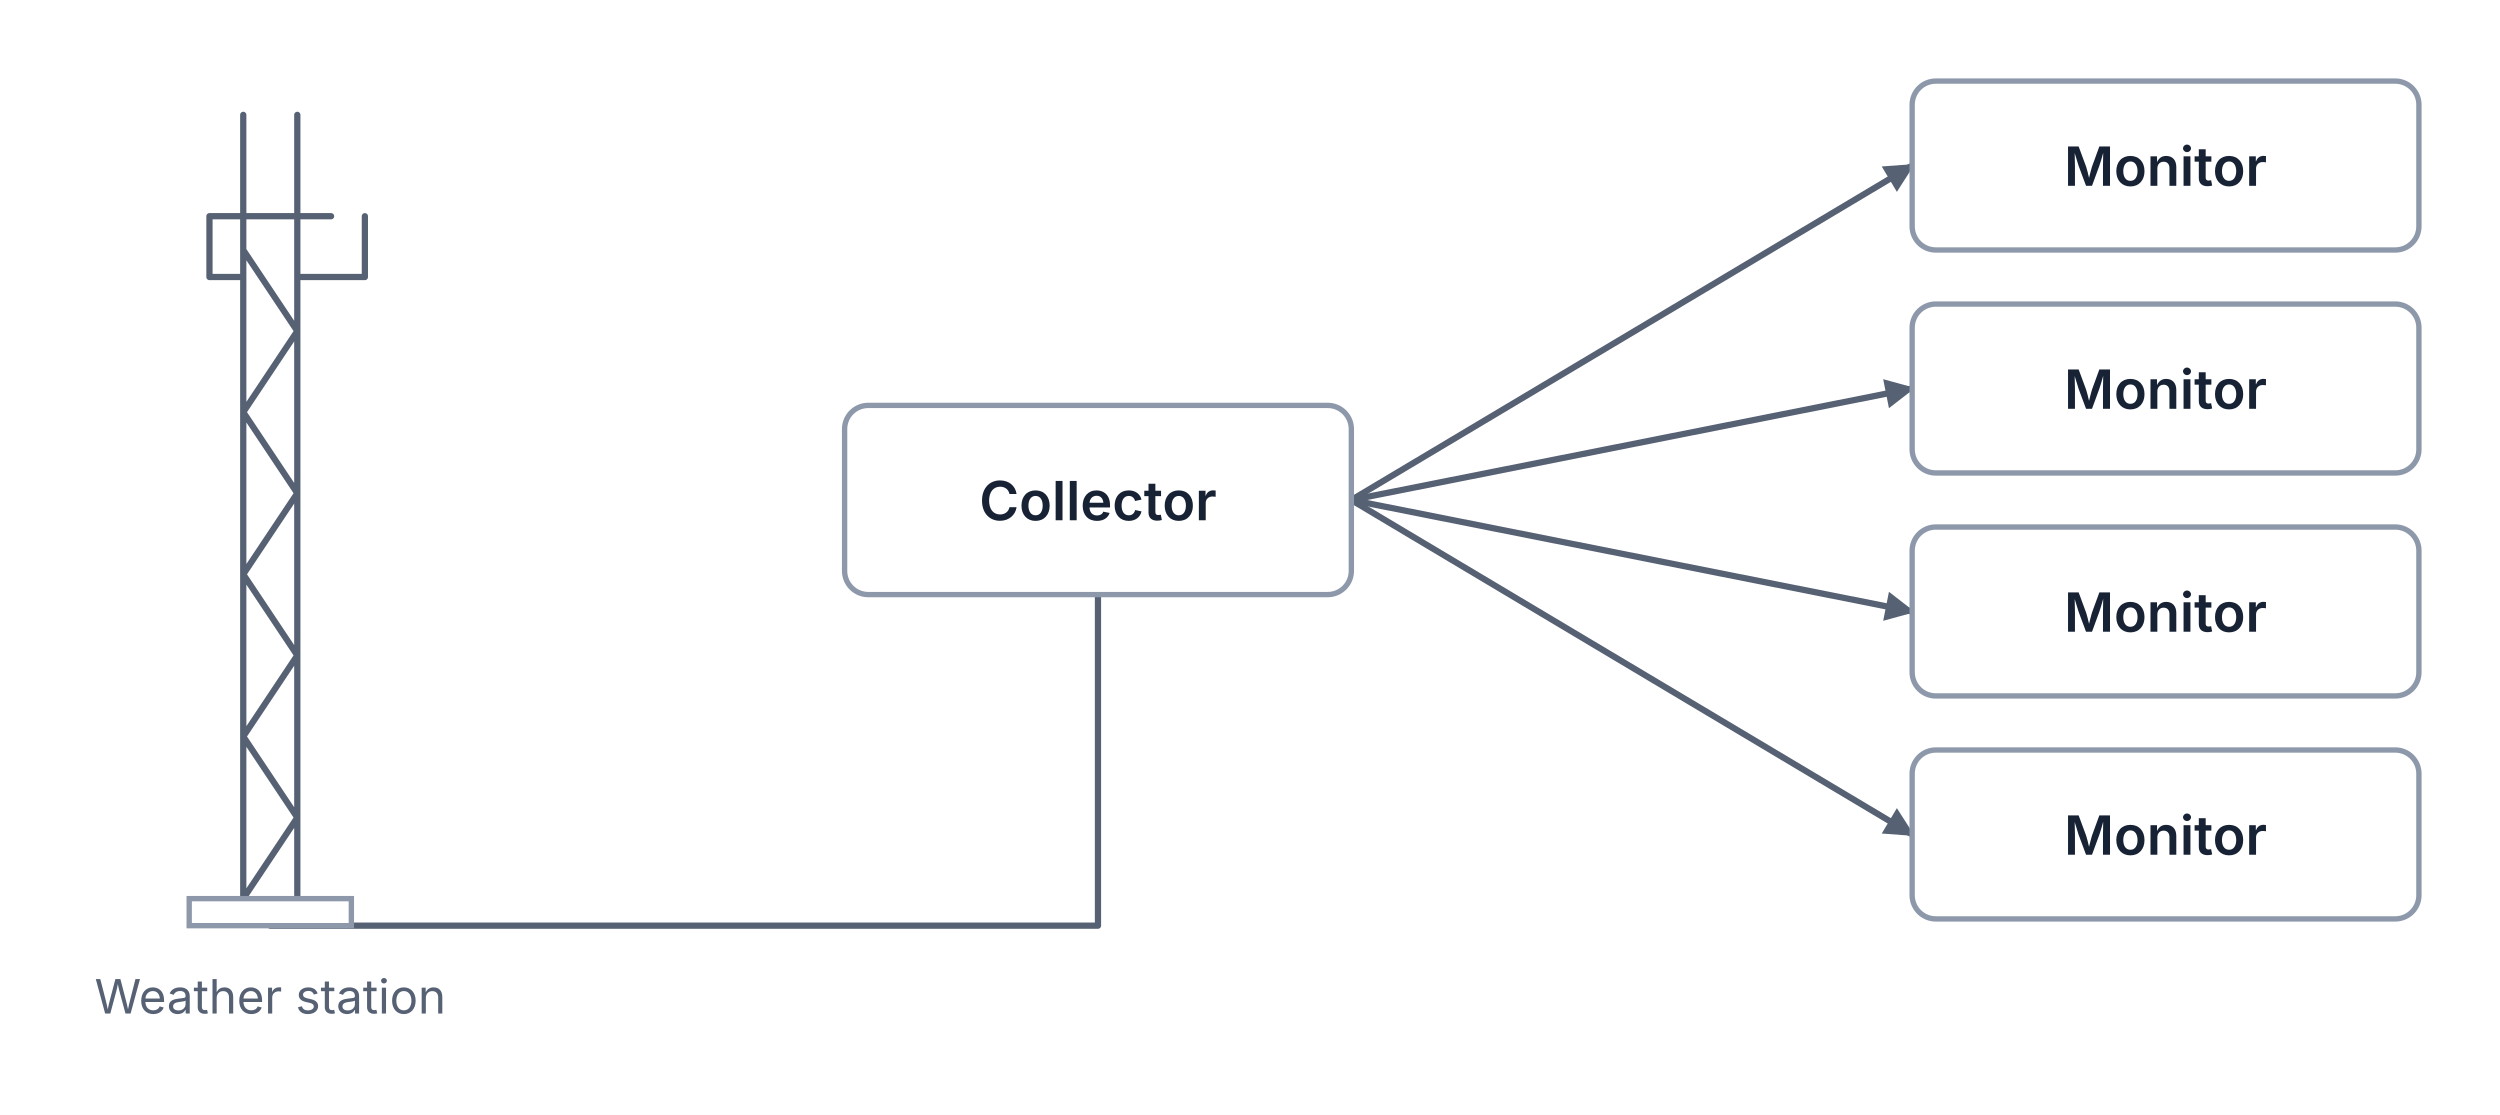
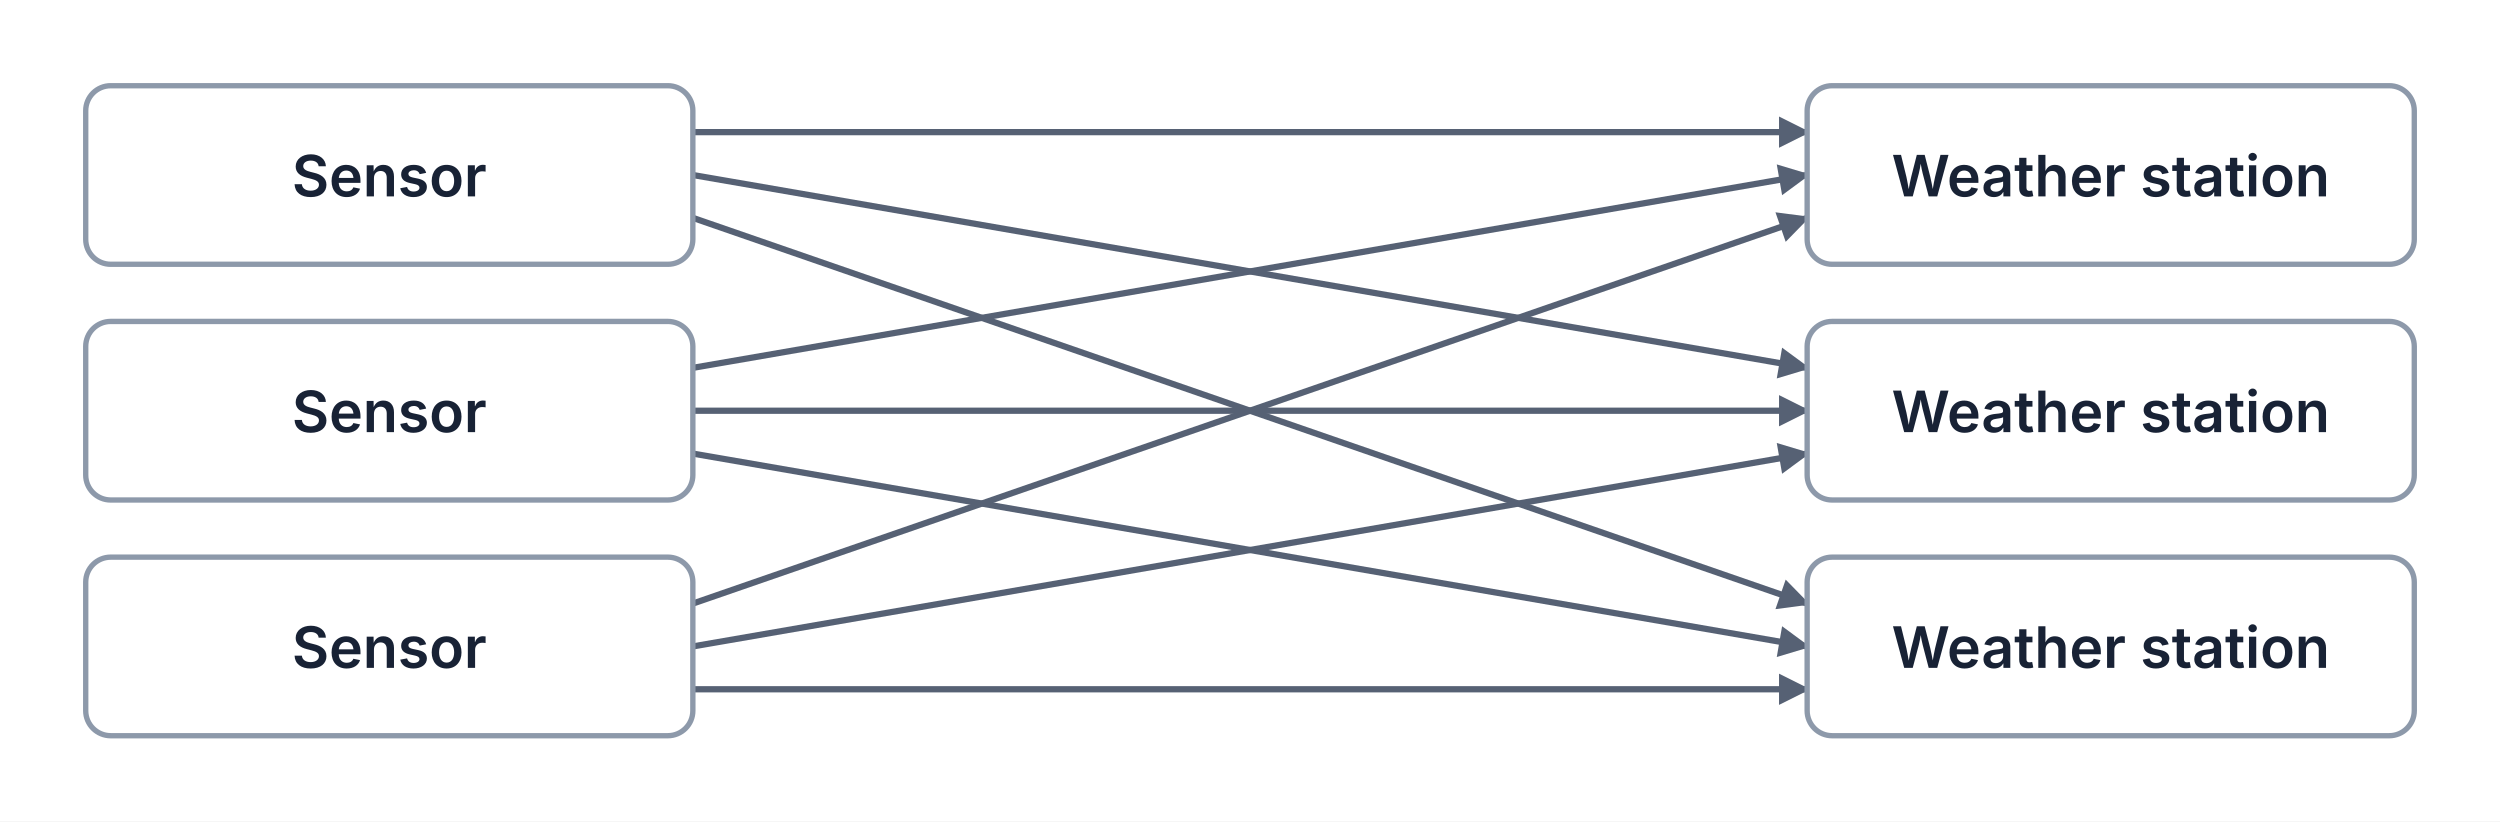
- <svg xmlns="http://www.w3.org/2000/svg" width="700" height="312.16" viewBox="0 0 740 330" role="img" aria-labelledby="title description">
+ <svg xmlns="http://www.w3.org/2000/svg" width="700" height="230" viewBox="0 0 700 230" role="img" aria-labelledby="title description">
  <defs>
    <marker id="arrow" viewBox="0 0 8 8" refX="7.2" refY="4" markerWidth="5" markerHeight="5" orient="auto-start-reverse">
      <path d="M 0 0 L 8 4 L 0 8 Z" fill="#566174" />
    </marker>
  </defs>
  <style>
    text {
      fill: #182235;
      font-family: Inter, ui-sans-serif, system-ui, -apple-system, BlinkMacSystemFont, "Segoe UI", sans-serif;
    }
    .label {
      font-size: 16px;
      font-weight: 600;
-       text-anchor: middle;
-     }
-     .annotation {
-       fill: #566174;
-       font-size: 14px;
      text-anchor: middle;
    }
    .application {
      fill: #ffffff;
      stroke: #8d99aa;
      stroke-width: 1.5;
    }
    .connector {
      fill: none;
      stroke: #566174;
      stroke-width: 1.75;
      stroke-linecap: round;
      stroke-linejoin: round;
    }
    .one-way {
      marker-end: url(#arrow);
    }
  </style>
-   <rect width="740" height="330" fill="#ffffff" />
+   <rect width="700" height="230" fill="#ffffff" />
  <g id="boundaries" aria-hidden="true">
  </g>
  <g id="connectors" aria-hidden="true">
-     <path class="connector" d="M 80 274 H 325 V 176" vector-effect="non-scaling-stroke" />
-     <path class="connector one-way" d="M 400 148 L 566 49" vector-effect="non-scaling-stroke" />
-     <path class="connector one-way" d="M 400 148 L 566 115" vector-effect="non-scaling-stroke" />
-     <path class="connector one-way" d="M 400 148 L 566 181" vector-effect="non-scaling-stroke" />
-     <path class="connector one-way" d="M 400 148 L 566 247" vector-effect="non-scaling-stroke" />
+     <path class="connector one-way" d="M 194 37 L 506 37" vector-effect="non-scaling-stroke" />
+     <path class="connector one-way" d="M 194 49 L 506 103" vector-effect="non-scaling-stroke" />
+     <path class="connector one-way" d="M 194 61 L 506 169" vector-effect="non-scaling-stroke" />
+     <path class="connector one-way" d="M 194 103 L 506 49" vector-effect="non-scaling-stroke" />
+     <path class="connector one-way" d="M 194 115 L 506 115" vector-effect="non-scaling-stroke" />
+     <path class="connector one-way" d="M 194 127 L 506 181" vector-effect="non-scaling-stroke" />
+     <path class="connector one-way" d="M 194 169 L 506 61" vector-effect="non-scaling-stroke" />
+     <path class="connector one-way" d="M 194 181 L 506 127" vector-effect="non-scaling-stroke" />
+     <path class="connector one-way" d="M 194 193 L 506 193" vector-effect="non-scaling-stroke" />
  </g>
  <g id="components" aria-hidden="true">
-     <path class="connector" d="M 72 34 V 266 M 88 34 V 266 M 62 64 H 98 M 62 64 V 82 H 72 M 88 82 H 108 V 64 M 72 74 L 88 98 L 72 122 L 88 146 L 72 170 L 88 194 L 72 218 L 88 242 L 72 266" vector-effect="non-scaling-stroke" />
-     <rect class="application" x="56" y="266" width="48" height="8" rx="0" vector-effect="non-scaling-stroke" />
-     <rect class="application" x="250" y="120" width="150" height="56" rx="7" vector-effect="non-scaling-stroke" />
-     <rect class="application" x="566" y="24" width="150" height="50" rx="7" vector-effect="non-scaling-stroke" />
-     <rect class="application" x="566" y="90" width="150" height="50" rx="7" vector-effect="non-scaling-stroke" />
-     <rect class="application" x="566" y="156" width="150" height="50" rx="7" vector-effect="non-scaling-stroke" />
-     <rect class="application" x="566" y="222" width="150" height="50" rx="7" vector-effect="non-scaling-stroke" />
+     <rect class="application" x="24" y="24" width="170" height="50" rx="7" vector-effect="non-scaling-stroke" />
+     <rect class="application" x="24" y="90" width="170" height="50" rx="7" vector-effect="non-scaling-stroke" />
+     <rect class="application" x="24" y="156" width="170" height="50" rx="7" vector-effect="non-scaling-stroke" />
+     <rect class="application" x="506" y="24" width="170" height="50" rx="7" vector-effect="non-scaling-stroke" />
+     <rect class="application" x="506" y="90" width="170" height="50" rx="7" vector-effect="non-scaling-stroke" />
+     <rect class="application" x="506" y="156" width="170" height="50" rx="7" vector-effect="non-scaling-stroke" />
  </g>
  <g id="labels">
-     <text class="annotation" x="80" y="300">Weather station</text>
-     <text class="label" x="325" y="154">Collector</text>
-     <text class="label" x="641" y="55">Monitor</text>
-     <text class="label" x="641" y="121">Monitor</text>
-     <text class="label" x="641" y="187">Monitor</text>
-     <text class="label" x="641" y="253">Monitor</text>
+     <text class="label" x="109" y="55">Sensor</text>
+     <text class="label" x="109" y="121">Sensor</text>
+     <text class="label" x="109" y="187">Sensor</text>
+     <text class="label" x="591" y="55">Weather station</text>
+     <text class="label" x="591" y="121">Weather station</text>
+     <text class="label" x="591" y="187">Weather station</text>
  </g>
</svg>
